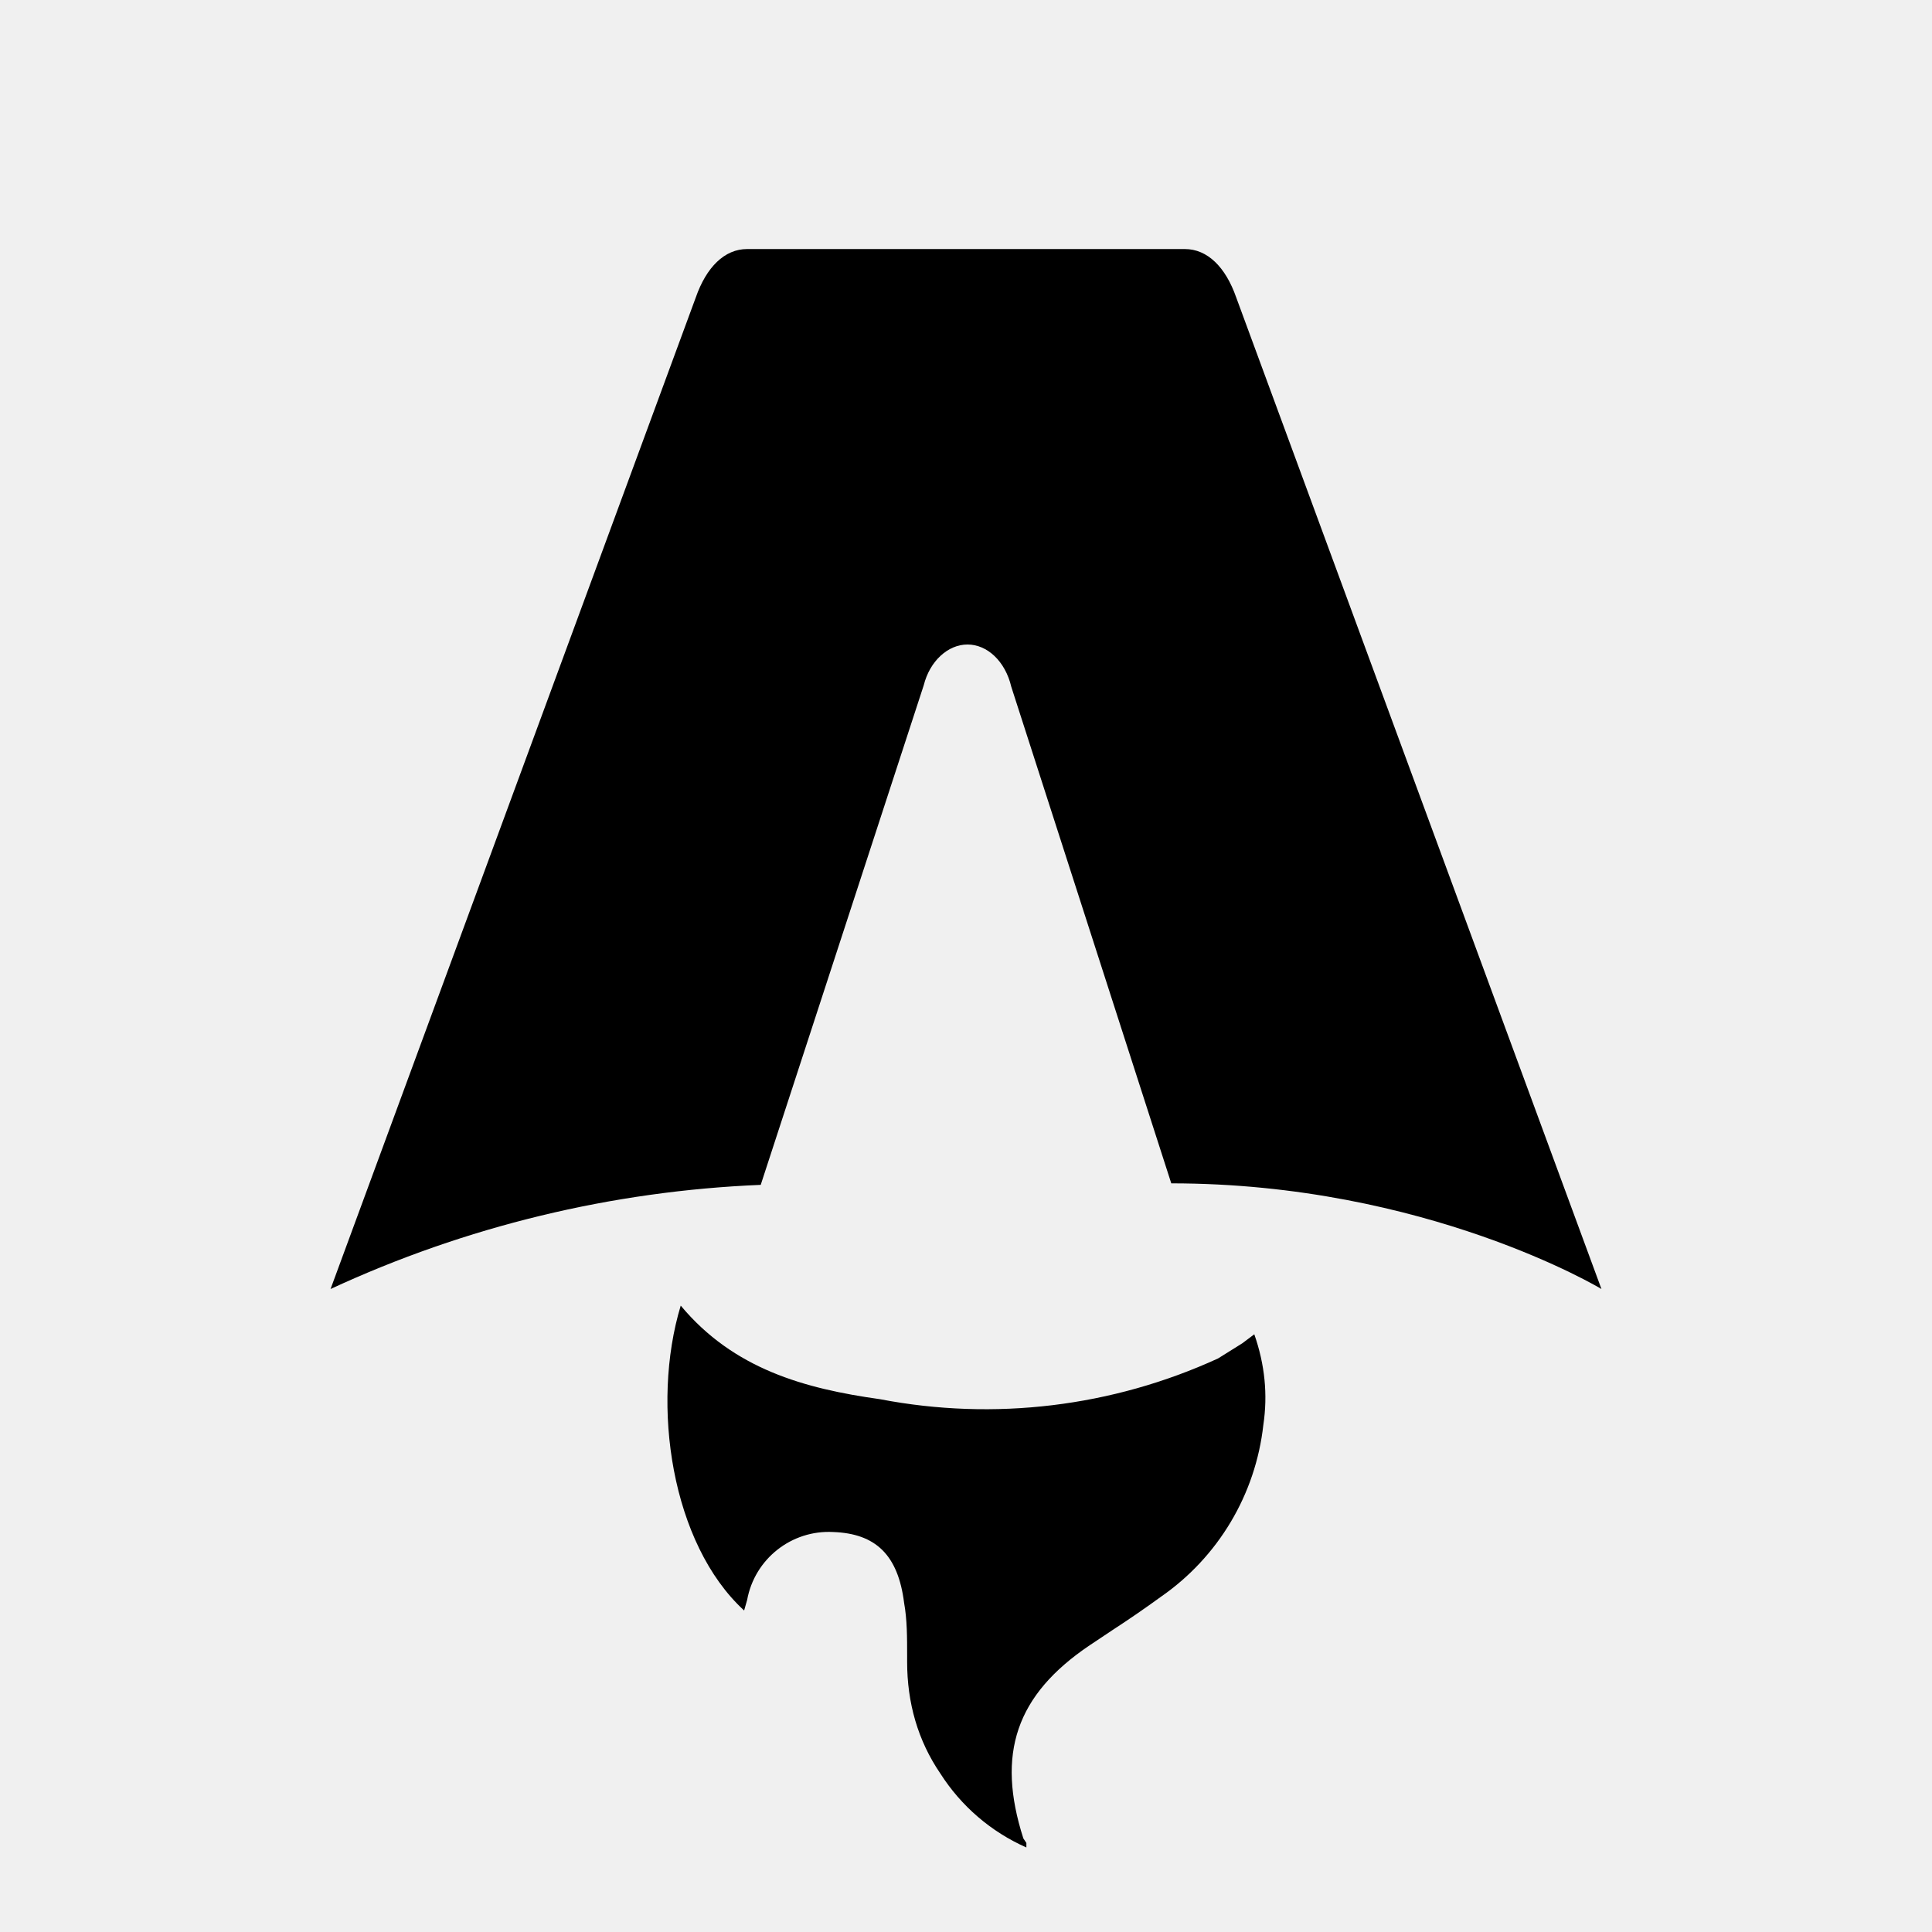
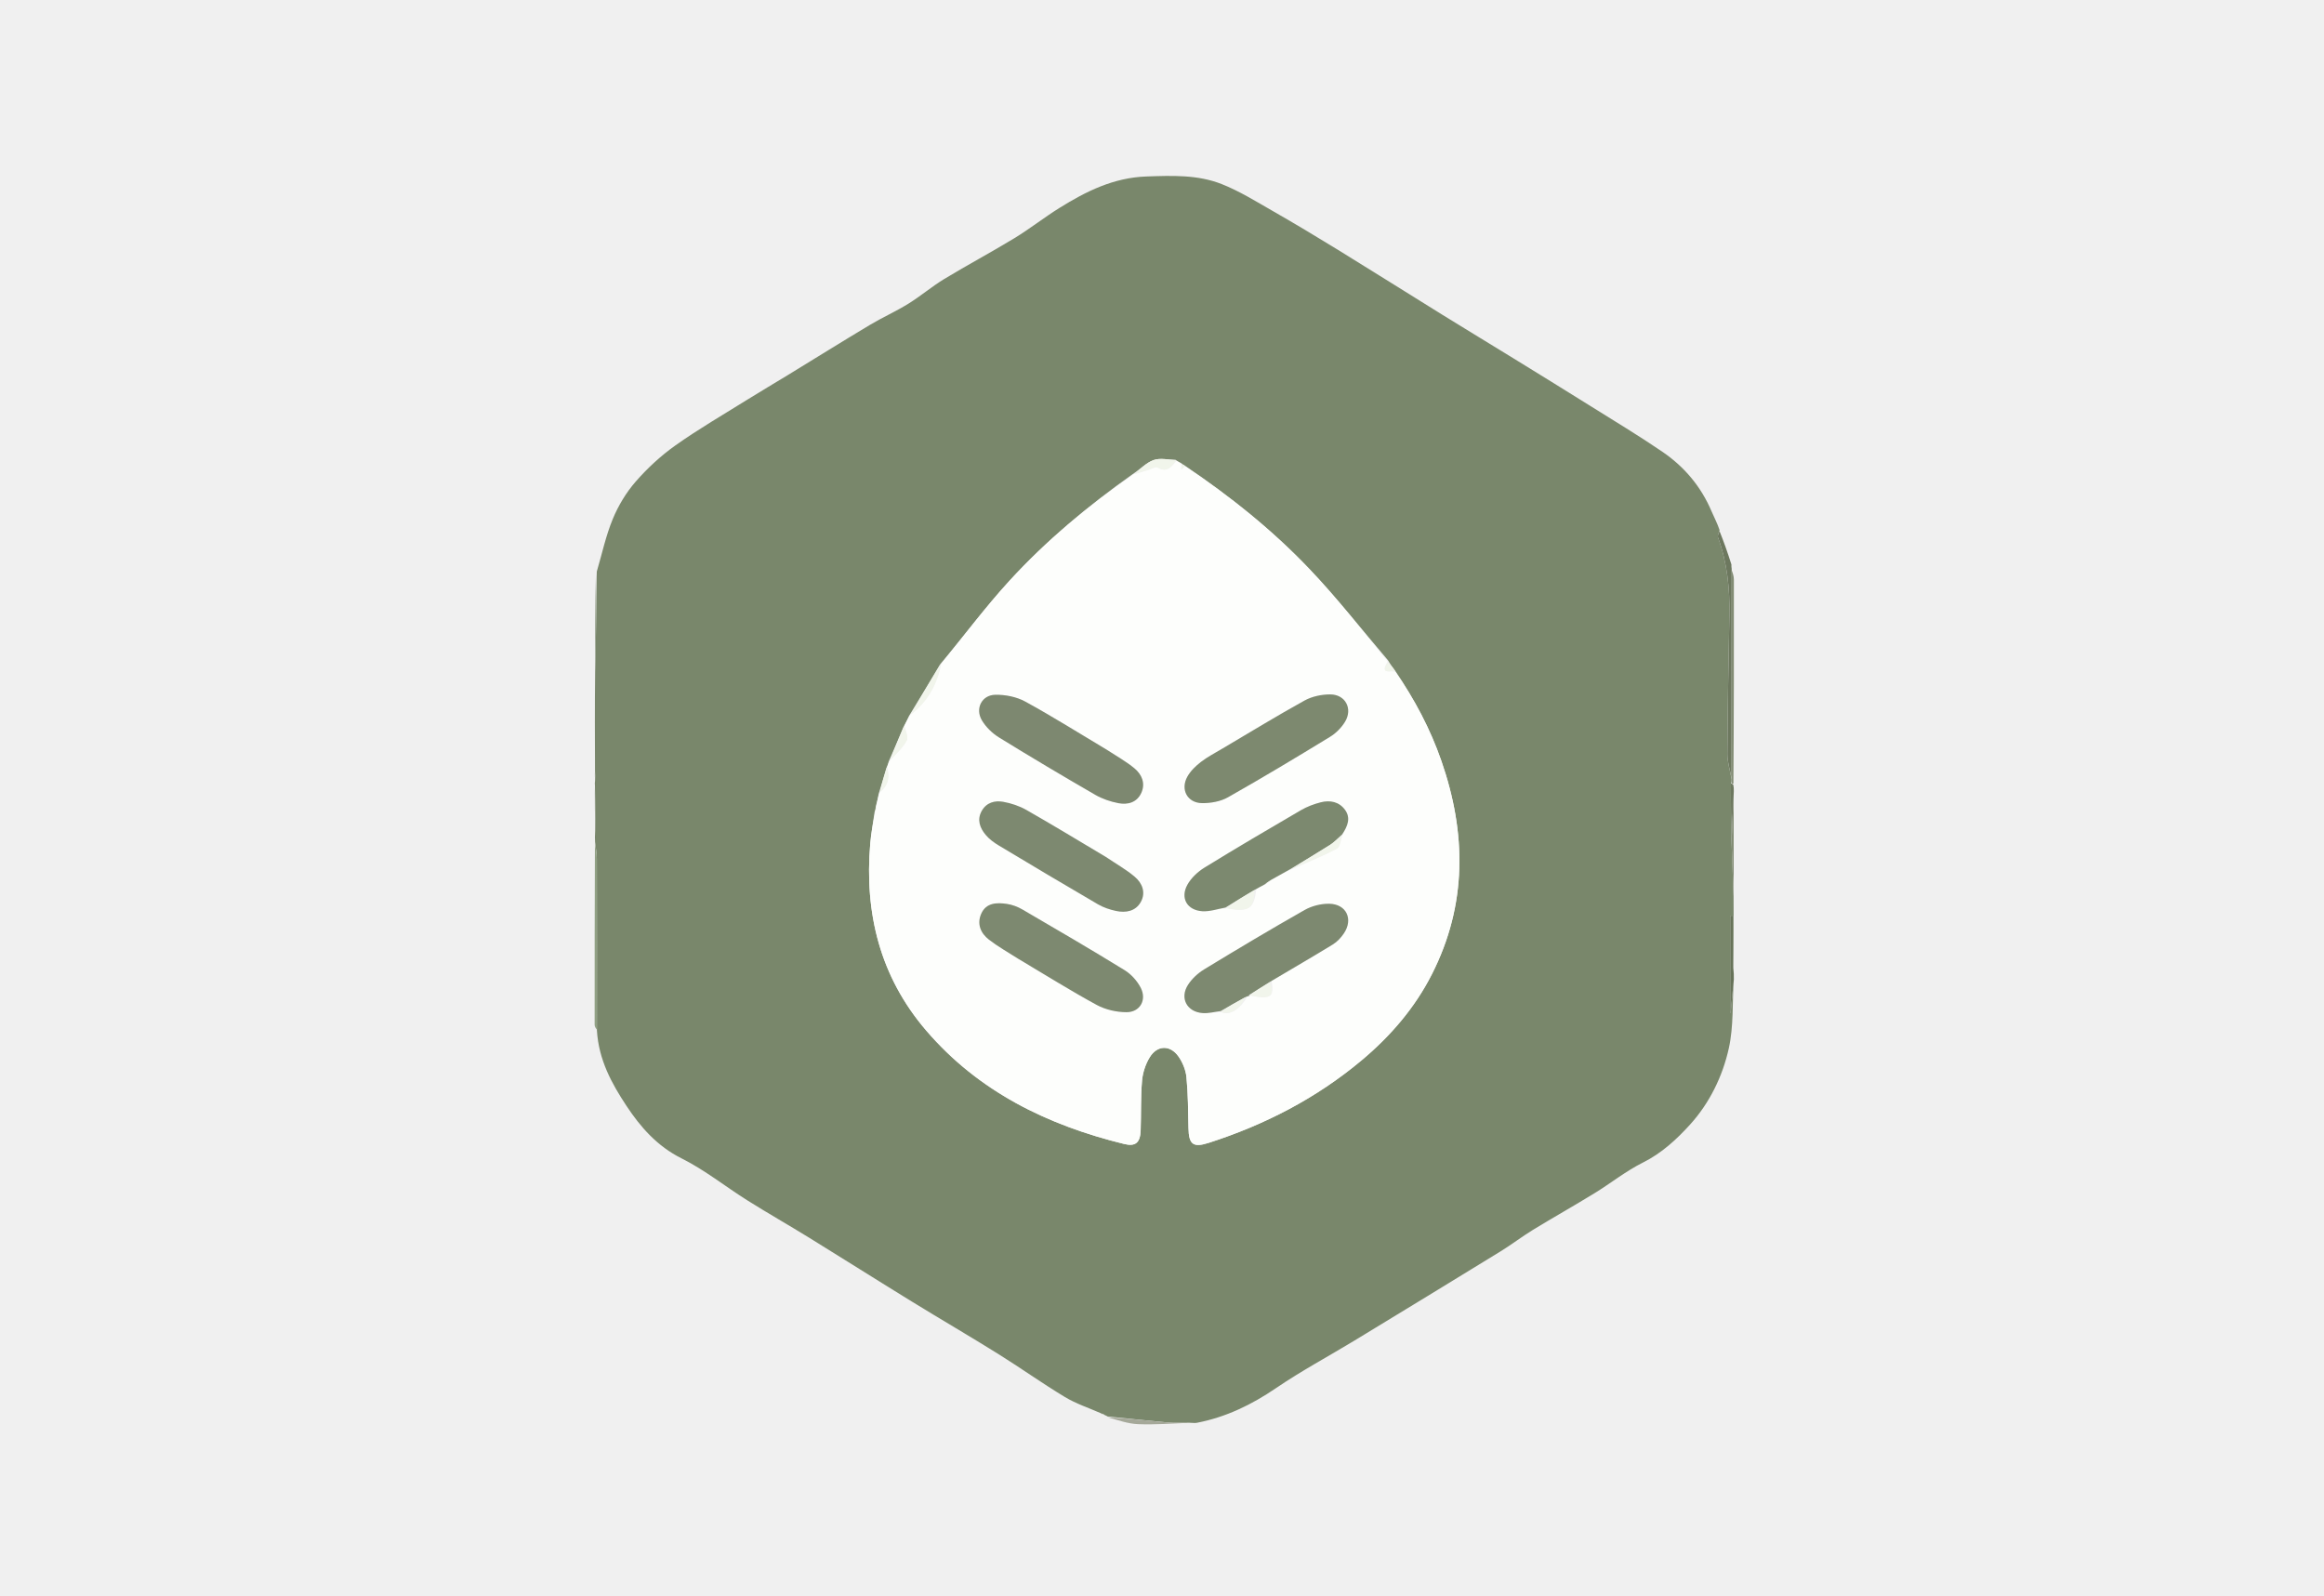
- <svg xmlns="http://www.w3.org/2000/svg" fill="none" viewBox="0 0 128 128">
-   <path d="M50.4 78.5a75.1 75.1 0 0 0-28.5 6.9l24.2-65.7c.7-2 1.9-3.2 3.4-3.2h29c1.5 0 2.7 1.2 3.4 3.2l24.2 65.7s-11.6-7-28.5-7L67 45.5c-.4-1.7-1.6-2.8-2.9-2.8-1.3 0-2.5 1.1-2.9 2.7L50.4 78.5Zm-1.1 28.2Zm-4.2-20.2c-2 6.6-.6 15.8 4.2 20.2a17.5 17.5 0 0 1 .2-.7 5.5 5.5 0 0 1 5.7-4.5c2.8.1 4.3 1.5 4.7 4.7.2 1.1.2 2.3.2 3.5v.4c0 2.7.7 5.2 2.2 7.4a13 13 0 0 0 5.7 4.9v-.3l-.2-.3c-1.8-5.6-.5-9.5 4.4-12.8l1.5-1a73 73 0 0 0 3.2-2.2 16 16 0 0 0 6.8-11.4c.3-2 .1-4-.6-6l-.8.6-1.6 1a37 37 0 0 1-22.4 2.7c-5-.7-9.7-2-13.2-6.2Z" />
-   <style>
-         path { fill: #000; }
-         @media (prefers-color-scheme: dark) {
-             path { fill: #FFF; }
-         }
-     </style>
+ <svg xmlns="http://www.w3.org/2000/svg" version="1.1" id="Layer_1" x="0px" y="0px" width="100%" viewBox="0 0 1024 703" enable-background="new 0 0 1024 703" xml:space="preserve">
+   <path fill="#000000" opacity="0" stroke="none" d=" M735,704   C490,704 245.5,704 1,704   C1,469.667 1,235.334 1,1   C342.333,1 683.666,1 1025,1   C1025,235.333 1025,469.666 1025,704   C928.5,704 832,704 735,704  M485.876,622.89   C485.876,622.89 485.904,622.99 486.221,623.559   C486.844,623.695 487.468,623.832 487.862,623.914   C487.862,623.914 487.809,624.143 488.181,624.841   C492.605,625.798 497.004,627.388 501.459,627.568   C508.95,627.87 516.477,627.275 524.842,626.991   C525.674,626.99 526.533,627.123 527.335,626.968   C540.143,624.502 551.491,619.009 562.288,611.645   C573.408,604.061 585.349,597.685 596.872,590.683   C618.33,577.645 639.768,564.575 661.16,551.43   C666.014,548.448 670.545,544.941 675.405,541.971   C684.386,536.483 693.567,531.322 702.537,525.819   C709.736,521.402 716.418,516.021 723.931,512.272   C732.204,508.144 738.831,501.998 744.698,495.52   C753.243,486.085 759.006,474.325 761.751,461.938   C763.89,452.286 763.285,442.026 764.041,431.197   C763.994,429.783 763.947,428.368 763.988,426.026   C763.94,415.669 763.891,405.312 763.961,394.031   C763.935,379.039 763.909,364.047 764.024,348.283   C763.974,347.504 763.924,346.725 763.988,345.021   C763.999,315.131 764.024,285.24 763.98,255.35   C763.978,253.814 763.387,252.28 763.059,250.349   C763.059,250.349 762.925,249.978 762.98,249.509   C762.98,249.509 762.866,249.051 762.93,248.265   C761.238,243.495 759.547,238.726 757.985,233.228   C756.696,230.591 755.284,228.005 754.14,225.307   C749.524,214.422 742.168,205.682 732.526,199.103   C722.101,191.989 711.268,185.469 700.562,178.771   C689.309,171.732 678.007,164.77 666.705,157.81   C656.374,151.448 645.987,145.177 635.673,138.788   C620.258,129.239 604.925,119.557 589.479,110.059   C579.959,104.205 570.367,98.456 560.668,92.905   C553.336,88.709 546.068,84.177 538.258,81.097   C527.674,76.924 516.36,77.371 505.06,77.768   C490.694,78.274 478.581,84.301 466.864,91.593   C460.102,95.801 453.818,100.782 447.02,104.922   C436.822,111.133 426.264,116.751 416.052,122.939   C410.581,126.255 405.663,130.479 400.219,133.847   C394.74,137.236 388.802,139.877 383.271,143.188   C371.061,150.496 358.987,158.029 346.845,165.451   C341.034,169.003 335.156,172.448 329.377,176.052   C318.747,182.683 307.884,188.994 297.67,196.22   C291.237,200.771 285.279,206.281 280.095,212.222   C275.898,217.031 272.43,222.818 269.987,228.728   C266.924,236.141 265.238,244.123 262.244,252.374   C262.21,266.889 262.175,281.405 262.001,296.859   C262.058,311.261 262.115,325.663 262.054,340.833   C262.084,341.868 262.113,342.903 261.996,344.635   C262.044,345.106 262.093,345.576 262.028,346.971   C262.067,353.296 262.106,359.62 262.021,366.794   C262.08,368.22 262.14,369.645 262.071,371.991   C262.036,398.515 261.991,425.04 262.007,451.564   C262.007,452.422 262.618,453.28 262.995,454.963   C263.809,467.14 269.599,477.559 276.009,487.268   C282.194,496.638 289.568,505.083 300.326,510.453   C310.557,515.56 319.659,522.896 329.405,529.018   C338.34,534.63 347.522,539.846 356.504,545.386   C371.6,554.697 386.583,564.192 401.691,573.485   C414.317,581.251 427.135,588.707 439.713,596.547   C449.654,602.743 459.206,609.569 469.235,615.612   C474.167,618.584 479.787,620.415 485.527,622.888   C485.527,622.888 485.976,622.862 485.876,622.89  z" />
+   <path fill="#79876B" opacity="1" stroke="none" d=" M485.095,622.762   C479.787,620.415 474.167,618.584 469.235,615.612   C459.206,609.569 449.654,602.743 439.713,596.547   C427.135,588.707 414.317,581.251 401.691,573.485   C386.583,564.192 371.6,554.697 356.504,545.386   C347.522,539.846 338.34,534.63 329.405,529.018   C319.659,522.896 310.557,515.56 300.326,510.453   C289.568,505.083 282.194,496.638 276.009,487.268   C269.599,477.559 263.809,467.14 263.012,454.075   C263.026,428.273 263.047,403.358 262.986,378.444   C262.98,375.986 262.474,373.529 262.2,371.071   C262.14,369.645 262.08,368.22 262.246,365.996   C262.361,358.815 262.251,352.431 262.141,346.047   C262.093,345.576 262.044,345.106 262.185,344.02   C262.307,342.292 262.24,341.179 262.173,340.065   C262.115,325.663 262.058,311.261 262.228,296.018   C262.623,280.737 262.791,266.298 262.958,251.859   C265.238,244.123 266.924,236.141 269.987,228.728   C272.43,222.818 275.898,217.031 280.095,212.222   C285.279,206.281 291.237,200.771 297.67,196.22   C307.884,188.994 318.747,182.683 329.377,176.052   C335.156,172.448 341.034,169.003 346.845,165.451   C358.987,158.029 371.061,150.496 383.271,143.188   C388.802,139.877 394.74,137.236 400.219,133.847   C405.663,130.479 410.581,126.255 416.052,122.939   C426.264,116.751 436.822,111.133 447.02,104.922   C453.818,100.782 460.102,95.801 466.864,91.593   C478.581,84.301 490.694,78.274 505.06,77.768   C516.36,77.371 527.674,76.924 538.258,81.097   C546.068,84.177 553.336,88.709 560.668,92.905   C570.367,98.456 579.959,104.205 589.479,110.059   C604.925,119.557 620.258,129.239 635.673,138.788   C645.987,145.177 656.374,151.448 666.705,157.81   C678.007,164.77 689.309,171.732 700.562,178.771   C711.268,185.469 722.101,191.989 732.526,199.103   C742.168,205.682 749.524,214.422 754.14,225.307   C755.284,228.005 756.696,230.591 757.694,233.606   C757.25,234.955 756.709,236.068 757.004,236.875   C761.061,247.959 762.231,259.425 762.001,271.141   C761.599,291.537 761.24,311.936 761.117,332.335   C761.096,335.882 762.322,339.436 762.974,343.334   C762.971,344.145 762.967,344.608 762.682,345.269   C762.589,353.953 762.777,362.439 762.973,371.399   C763.268,379.566 763.555,387.26 763.842,394.954   C763.891,405.312 763.94,415.669 763.773,426.119   C763.557,418.641 763.557,411.07 763.557,403.5   C763.16,403.503 762.763,403.507 762.365,403.511   C762.365,417.774 762.365,432.037 762.365,446.301   C762.424,446.293 762.483,446.285 762.543,446.277   C762.995,441.53 763.447,436.783 763.899,432.036   C763.285,442.026 763.89,452.286 761.751,461.938   C759.006,474.325 753.243,486.085 744.698,495.52   C738.831,501.998 732.204,508.144 723.931,512.272   C716.418,516.021 709.736,521.402 702.537,525.819   C693.567,531.322 684.386,536.483 675.405,541.971   C670.545,544.941 666.014,548.448 661.16,551.43   C639.768,564.575 618.33,577.645 596.872,590.683   C585.349,597.685 573.408,604.061 562.288,611.645   C551.491,619.009 540.143,624.502 527.335,626.968   C526.533,627.123 525.674,626.99 524.076,626.94   C520.501,626.89 517.671,627.102 514.883,626.851   C505.85,626.04 496.832,625.059 487.809,624.143   C487.809,624.143 487.862,623.914 487.662,623.969   C486.943,623.679 486.423,623.335 485.904,622.99   C485.904,622.99 485.876,622.89 485.878,623.106   C485.618,623.135 485.357,622.949 485.095,622.762  M385.356,357.833   C384.71,362.446 383.85,367.041 383.454,371.675   C380.832,402.353 387.743,430.345 408.059,454.058   C431.162,481.023 461.48,495.804 495.371,504.107   C500.348,505.327 502.404,503.5 502.592,498.152   C502.849,490.832 502.583,483.478 503.205,476.195   C503.506,472.678 504.743,468.936 506.581,465.922   C509.882,460.508 515.581,460.351 519.243,465.52   C521.088,468.125 522.467,471.51 522.772,474.666   C523.489,482.099 523.52,489.605 523.67,497.085   C523.813,504.277 525.667,505.821 532.573,503.602   C557.239,495.678 579.936,483.976 599.852,467.316   C612.594,456.657 623.365,444.196 630.935,429.274   C646.5,398.588 646.158,367.101 635.085,335.248   C630.213,321.232 623.323,308.189 614.652,295.44   C613.694,294.181 612.736,292.921 611.582,290.966   C600.067,277.491 589.111,263.482 576.898,250.672   C560.499,233.47 541.962,218.616 521.967,205.105   C521.636,204.928 521.304,204.75 520.413,204.057   C519.726,203.736 519.039,203.415 517.914,202.588   C514.68,202.562 511.151,201.71 508.29,202.73   C505.071,203.878 502.455,206.716 498.947,209.024   C479.354,222.902 460.964,238.261 444.759,255.953   C434.136,267.549 424.716,280.247 414.177,292.837   C409.785,300.224 405.393,307.611 400.53,315.49   C399.857,316.942 399.183,318.394 398.079,320.341   C396.045,325.227 394.01,330.112 391.596,335.518   C391.382,336.34 391.167,337.162 390.508,338.551   C389.497,342.049 388.487,345.548 387.171,349.761   C386.829,351.522 386.487,353.284 385.857,355.491   C385.827,356.013 385.797,356.535 385.356,357.833  z" />
+   <path fill="#6D785F" opacity="1" stroke="none" d=" M762.972,342.986   C762.322,339.436 761.096,335.882 761.117,332.335   C761.24,311.936 761.599,291.537 762.001,271.141   C762.231,259.425 761.061,247.959 757.004,236.875   C756.709,236.068 757.25,234.955 757.629,233.97   C759.547,238.726 761.238,243.495 762.901,248.775   C762.866,249.516 762.884,249.747 762.925,249.978   C762.925,249.978 763.059,250.349 763.015,251.03   C762.971,282.136 762.971,312.561 762.972,342.986  z" />
+   <path fill="#828C74" opacity="1" stroke="none" d=" M762.974,343.334   C762.971,312.561 762.971,282.136 763.02,251.227   C763.387,252.28 763.978,253.814 763.98,255.35   C764.024,285.24 763.999,315.131 763.773,345.343   C763.349,345.478 763.15,345.281 762.962,345.072   C762.967,344.608 762.971,344.145 762.974,343.334  z" />
+   <path fill="#91A184" opacity="1" stroke="none" d=" M262.136,371.531   C262.474,373.529 262.98,375.986 262.986,378.444   C263.047,403.358 263.026,428.273 262.986,453.662   C262.618,453.28 262.007,452.422 262.007,451.564   C261.991,425.04 262.036,398.515 262.136,371.531  z" />
+   <path fill="#677359" opacity="1" stroke="none" d=" M763.97,431.617   C763.447,436.783 762.995,441.53 762.543,446.277   C762.483,446.285 762.424,446.293 762.365,446.301   C762.365,432.037 762.365,417.774 762.365,403.511   C762.763,403.507 763.16,403.503 763.557,403.5   C763.557,411.07 763.557,418.641 763.729,426.583   C763.947,428.368 763.994,429.783 763.97,431.617  z" />
+   <path fill="#A5A899" opacity="1" stroke="none" d=" M487.995,624.492   C496.832,625.059 505.85,626.04 514.883,626.851   C517.671,627.102 520.501,626.89 523.65,626.974   C516.477,627.275 508.95,627.87 501.459,627.568   C497.004,627.388 492.605,625.798 487.995,624.492  z" />
+   <path fill="#828C74" opacity="1" stroke="none" d=" M763.901,394.493   C763.555,387.26 763.268,379.566 762.975,370.939   C763.273,363.022 763.578,356.039 763.883,349.055   C763.909,364.047 763.935,379.039 763.901,394.493  z" />
+   <path fill="#8B9880" opacity="1" stroke="none" d=" M262.601,252.116   C262.791,266.298 262.623,280.737 262.298,295.548   C262.175,281.405 262.21,266.889 262.601,252.116  z" />
+   <path fill="#6D785F" opacity="1" stroke="none" d=" M763.954,348.669   C763.578,356.039 763.273,363.022 762.966,370.466   C762.777,362.439 762.589,353.953 762.682,345.269   C763.15,345.281 763.349,345.478 763.716,345.805   C763.924,346.725 763.974,347.504 763.954,348.669  z" />
+   <path fill="#8B9880" opacity="1" stroke="none" d=" M262.084,346.509   C262.251,352.431 262.361,358.815 262.308,365.572   C262.106,359.62 262.067,353.296 262.084,346.509  z" />
+   <path fill="#8B9880" opacity="1" stroke="none" d=" M262.114,340.449   C262.24,341.179 262.307,342.292 262.258,343.671   C262.113,342.903 262.084,341.868 262.114,340.449  z" />
+   <path fill="#A5A899" opacity="1" stroke="none" d=" M486.063,623.275   C486.423,623.335 486.943,623.679 487.776,623.996   C487.468,623.832 486.844,623.695 486.063,623.275  z" />
+   <path fill="#A5A899" opacity="1" stroke="none" d=" M485.311,622.825   C485.357,622.949 485.618,623.135 485.928,623.092   C485.976,622.862 485.527,622.888 485.311,622.825  z" />
+   <path fill="#828C74" opacity="1" stroke="none" d=" M762.953,249.743   C762.884,249.747 762.866,249.516 762.869,249.168   C762.866,249.051 762.98,249.509 762.953,249.743  z" />
+   <path fill="#FDFEFC" opacity="1" stroke="none" d=" M518.351,203.094   C519.039,203.415 519.726,203.736 520.486,204.525   C520.542,205.645 520.525,206.297 520.508,206.949   C521.049,206.449 521.589,205.949 522.129,205.449   C541.962,218.616 560.499,233.47 576.898,250.672   C589.111,263.482 600.067,277.491 611.415,291.535   C607.775,297.619 613.027,295.25 614.795,296.029   C623.323,308.189 630.213,321.232 635.085,335.248   C646.158,367.101 646.5,398.588 630.935,429.274   C623.365,444.196 612.594,456.657 599.852,467.316   C579.936,483.976 557.239,495.678 532.573,503.602   C525.667,505.821 523.813,504.277 523.67,497.085   C523.52,489.605 523.489,482.099 522.772,474.666   C522.467,471.51 521.088,468.125 519.243,465.52   C515.581,460.351 509.882,460.508 506.581,465.922   C504.743,468.936 503.506,472.678 503.205,476.195   C502.583,483.478 502.849,490.832 502.592,498.152   C502.404,503.5 500.348,505.327 495.371,504.107   C461.48,495.804 431.162,481.023 408.059,454.058   C387.743,430.345 380.832,402.353 383.454,371.675   C383.85,367.041 384.71,362.446 385.713,357.324   C386.094,356.225 386.119,355.635 386.144,355.046   C386.487,353.284 386.829,351.522 387.585,349.242   C391.671,345.883 391.96,342.112 390.953,337.984   C391.167,337.162 391.382,336.34 392.121,335.172   C395.02,331.985 397.868,329.394 399.558,326.192   C400.355,324.681 398.929,321.998 398.51,319.846   C399.183,318.394 399.857,316.942 401.066,315.103   C408.909,309.021 412.955,301.399 414.758,292.452   C424.716,280.247 434.136,267.549 444.759,255.953   C460.964,238.261 479.354,222.902 499.666,208.93   C502.253,208.235 504.113,207.611 505.989,207.037   C507.367,206.615 509.216,205.494 510.076,206.002   C514.222,208.456 516.169,205.644 518.351,203.094  M553.515,391.777   C554.771,391.077 556.028,390.378 557.945,389.57   C558.632,389.05 559.319,388.53 560.463,387.504   C563.218,385.962 565.973,384.419 569.529,382.867   C576.081,379.947 582.773,377.287 589.083,373.913   C590.55,373.129 590.719,369.917 591.83,367.141   C593.907,363.872 595.181,360.38 592.673,356.907   C590.039,353.258 586.045,352.495 581.93,353.545   C578.915,354.314 575.884,355.46 573.201,357.023   C558.974,365.31 544.777,373.657 530.76,382.292   C527.778,384.13 524.856,386.849 523.189,389.87   C519.958,395.724 523.049,401.099 529.764,401.533   C533.119,401.749 536.569,400.5 540.623,400.263   C550.171,402.065 552.666,400.441 553.515,391.777  M560.28,432.188   C569.296,426.871 578.365,421.64 587.287,416.169   C589.202,414.995 590.892,413.159 592.159,411.274   C596.364,405.015 593.233,398.373 585.693,398.244   C582.067,398.182 577.995,399.208 574.838,400.998   C559.941,409.446 545.233,418.234 530.604,427.141   C527.854,428.816 525.231,431.236 523.489,433.921   C519.681,439.789 522.952,445.944 529.96,446.419   C532.56,446.596 535.221,445.853 538.236,446.071   C541.735,447.667 546.627,444.607 549.725,438.913   C550.075,438.853 550.425,438.792 550.618,438.86   C550.618,438.86 550.719,438.952 550.719,438.952   C550.719,438.952 550.954,438.772 550.492,438.927   C550.492,438.927 550.338,438.464 551.119,438.714   C559.768,440.535 561.634,439.254 560.28,432.188  M487.352,330.2   C475.513,323.127 463.834,315.762 451.743,309.151   C447.898,307.049 442.938,306.07 438.519,306.157   C432.598,306.273 429.581,312.225 432.623,317.381   C434.393,320.38 437.226,323.128 440.21,324.971   C454.202,333.615 468.355,342.007 482.592,350.242   C485.675,352.025 489.258,353.238 492.765,353.915   C496.909,354.715 500.948,353.644 502.883,349.382   C504.788,345.186 503.121,341.295 499.916,338.616   C496.254,335.555 491.991,333.212 487.352,330.2  M487.03,377.456   C475.459,370.584 463.959,363.588 452.269,356.924   C449.168,355.156 445.565,353.959 442.044,353.321   C438.334,352.648 434.673,353.615 432.583,357.313   C430.367,361.235 431.768,364.831 434.314,367.891   C435.87,369.761 437.974,371.297 440.084,372.564   C454.613,381.292 469.174,389.968 483.817,398.503   C486.205,399.894 488.982,400.812 491.699,401.401   C496.038,402.344 500.356,401.566 502.645,397.48   C504.98,393.311 503.309,389.118 499.908,386.277   C496.12,383.112 491.751,380.641 487.03,377.456  M538.444,329.948   C535.328,331.855 532.022,333.518 529.154,335.745   C526.853,337.531 524.576,339.718 523.178,342.224   C520.003,347.913 523.182,353.828 529.659,353.902   C533.478,353.945 537.792,353.183 541.063,351.333   C556.244,342.748 571.196,333.751 586.081,324.657   C588.671,323.075 591.066,320.639 592.646,318.046   C596.132,312.322 592.825,306.024 586.158,305.999   C582.349,305.985 578.106,306.877 574.799,308.703   C562.728,315.366 550.968,322.593 538.444,329.948  M448.865,422.599   C460.286,429.392 471.553,436.469 483.216,442.818   C487.081,444.922 491.966,446.022 496.386,446.026   C502.261,446.031 505.327,440.701 502.689,435.401   C501.153,432.316 498.452,429.313 495.516,427.505   C480.667,418.36 465.595,409.574 450.528,400.791   C448.426,399.565 445.97,398.632 443.575,398.293   C439.193,397.672 434.565,397.75 432.388,402.557   C430.337,407.083 432.064,411.209 435.76,414.067   C439.68,417.098 444.051,419.546 448.865,422.599  M558.521,391.492   C558.521,391.492 558.487,391.501 558.521,391.492  z" />
+   <path fill="#F1F5EB" opacity="1" stroke="none" d=" M518.133,202.841   C516.169,205.644 514.222,208.456 510.076,206.002   C509.216,205.494 507.367,206.615 505.989,207.037   C504.113,207.611 502.253,208.235 499.981,208.828   C502.455,206.716 505.071,203.878 508.29,202.73   C511.151,201.71 514.68,202.562 518.133,202.841  z" />
+   <path fill="#F1F5EB" opacity="1" stroke="none" d=" M414.468,292.645   C412.955,301.399 408.909,309.021 401.301,314.857   C405.393,307.611 409.785,300.224 414.468,292.645  z" />
+   <path fill="#F1F5EB" opacity="1" stroke="none" d=" M398.295,320.094   C398.929,321.998 400.355,324.681 399.558,326.192   C397.868,329.394 395.02,331.985 392.311,334.912   C394.01,330.112 396.045,325.227 398.295,320.094  z" />
+   <path fill="#F1F5EB" opacity="1" stroke="none" d=" M390.73,338.268   C391.96,342.112 391.671,345.883 387.738,348.885   C388.487,345.548 389.497,342.049 390.73,338.268  z" />
+   <path fill="#F1F5EB" opacity="1" stroke="none" d=" M614.723,295.735   C613.027,295.25 607.775,297.619 611.513,291.883   C612.736,292.921 613.694,294.181 614.723,295.735  z" />
+   <path fill="#F1F5EB" opacity="1" stroke="none" d=" M522.048,205.277   C521.589,205.949 521.049,206.449 520.508,206.949   C520.525,206.297 520.542,205.645 520.766,204.783   C521.304,204.75 521.636,204.928 522.048,205.277  z" />
+   <path fill="#F1F5EB" opacity="1" stroke="none" d=" M386.001,355.268   C386.119,355.635 386.094,356.225 385.919,356.936   C385.797,356.535 385.827,356.013 386.001,355.268  z" />
+   <path fill="#7D8870" opacity="1" stroke="none" d=" M487.67,330.379   C491.991,333.212 496.254,335.555 499.916,338.616   C503.121,341.295 504.788,345.186 502.883,349.382   C500.948,353.644 496.909,354.715 492.765,353.915   C489.258,353.238 485.675,352.025 482.592,350.242   C468.355,342.007 454.202,333.615 440.21,324.971   C437.226,323.128 434.393,320.38 432.623,317.381   C429.581,312.225 432.598,306.273 438.519,306.157   C442.938,306.07 447.898,307.049 451.743,309.151   C463.834,315.762 475.513,323.127 487.67,330.379  z" />
+   <path fill="#7D8970" opacity="1" stroke="none" d=" M487.333,377.662   C491.751,380.641 496.12,383.112 499.908,386.277   C503.309,389.118 504.98,393.311 502.645,397.48   C500.356,401.566 496.038,402.344 491.699,401.401   C488.982,400.812 486.205,399.894 483.817,398.503   C469.174,389.968 454.613,381.292 440.084,372.564   C437.974,371.297 435.87,369.761 434.314,367.891   C431.768,364.831 430.367,361.235 432.583,357.313   C434.673,353.615 438.334,352.648 442.044,353.321   C445.565,353.959 449.168,355.156 452.269,356.924   C463.959,363.588 475.459,370.584 487.333,377.662  z" />
+   <path fill="#7D8970" opacity="1" stroke="none" d=" M537.855,445.529   C535.221,445.853 532.56,446.596 529.96,446.419   C522.952,445.944 519.681,439.789 523.489,433.921   C525.231,431.236 527.854,428.816 530.604,427.141   C545.233,418.234 559.941,409.446 574.838,400.998   C577.995,399.208 582.067,398.182 585.693,398.244   C593.233,398.373 596.364,405.015 592.159,411.274   C590.892,413.159 589.202,414.995 587.287,416.169   C578.365,421.64 569.296,426.871 559.733,432.565   C556.237,434.783 553.288,436.624 550.338,438.464   C550.338,438.464 550.492,438.927 550.665,438.846   C550.839,438.766 550.775,438.732 550.775,438.732   C550.425,438.792 550.075,438.853 548.919,439.295   C544.694,441.627 541.274,443.578 537.855,445.529  z" />
+   <path fill="#7C896F" opacity="1" stroke="none" d=" M568.728,382.877   C565.973,384.419 563.218,385.962 559.91,387.805   C558.667,388.63 557.976,389.154 557.285,389.679   C556.028,390.378 554.771,391.077 552.939,392.039   C548.234,394.839 544.104,397.376 539.975,399.913   C536.569,400.5 533.119,401.749 529.764,401.533   C523.049,401.099 519.958,395.724 523.189,389.87   C524.856,386.849 527.778,384.13 530.76,382.292   C544.777,373.657 558.974,365.31 573.201,357.023   C575.884,355.46 578.915,354.314 581.93,353.545   C586.045,352.495 590.039,353.258 592.673,356.907   C595.181,360.38 593.907,363.872 591.396,367.662   C589.329,369.575 587.832,371.182 586.037,372.318   C580.327,375.932 574.506,379.371 568.728,382.877  z" />
+   <path fill="#7D896F" opacity="1" stroke="none" d=" M538.768,329.778   C550.968,322.593 562.728,315.366 574.799,308.703   C578.106,306.877 582.349,305.985 586.158,305.999   C592.825,306.024 596.132,312.322 592.646,318.046   C591.066,320.639 588.671,323.075 586.081,324.657   C571.196,333.751 556.244,342.748 541.063,351.333   C537.792,353.183 533.478,353.945 529.659,353.902   C523.182,353.828 520.003,347.913 523.178,342.224   C524.576,339.718 526.853,337.531 529.154,335.745   C532.022,333.518 535.328,331.855 538.768,329.778  z" />
+   <path fill="#7D8970" opacity="1" stroke="none" d=" M448.545,422.424   C444.051,419.546 439.68,417.098 435.76,414.067   C432.064,411.209 430.337,407.083 432.388,402.557   C434.565,397.75 439.193,397.672 443.575,398.293   C445.97,398.632 448.426,399.565 450.528,400.791   C465.595,409.574 480.667,418.36 495.516,427.505   C498.452,429.313 501.153,432.316 502.689,435.401   C505.327,440.701 502.261,446.031 496.386,446.026   C491.966,446.022 487.081,444.922 483.216,442.818   C471.553,436.469 460.286,429.392 448.545,422.424  z" />
+   <path fill="#F1F5EB" opacity="1" stroke="none" d=" M569.128,382.872   C574.506,379.371 580.327,375.932 586.037,372.318   C587.832,371.182 589.329,369.575 591.224,368.002   C590.719,369.917 590.55,373.129 589.083,373.913   C582.773,377.287 576.081,379.947 569.128,382.872  z" />
+   <path fill="#F1F5EB" opacity="1" stroke="none" d=" M540.299,400.088   C544.104,397.376 548.234,394.839 552.7,392.242   C552.666,400.441 550.171,402.065 540.299,400.088  z" />
+   <path fill="#F1F5EB" opacity="1" stroke="none" d=" M550.729,438.589   C553.288,436.624 556.237,434.783 559.519,432.831   C561.634,439.254 559.768,440.535 550.729,438.589  z" />
+   <path fill="#F1F5EB" opacity="1" stroke="none" d=" M538.046,445.8   C541.274,443.578 544.694,441.627 548.461,439.566   C546.627,444.607 541.735,447.667 538.046,445.8  z" />
+   <path fill="#F1F5EB" opacity="1" stroke="none" d=" M557.615,389.624   C557.976,389.154 558.667,388.63 559.682,388.058   C559.319,388.53 558.632,389.05 557.615,389.624  z" />
+   <path fill="#F1F5EB" opacity="1" stroke="none" d=" M558.504,391.496   C558.487,391.501 558.521,391.492 558.504,391.496  z" />
+   <path fill="#F1F5EB" opacity="1" stroke="none" d=" M550.697,438.796   C550.775,438.732 550.839,438.766 550.896,438.769   C550.954,438.772 550.719,438.952 550.719,438.952   C550.719,438.952 550.618,438.86 550.697,438.796  z" />
</svg>
